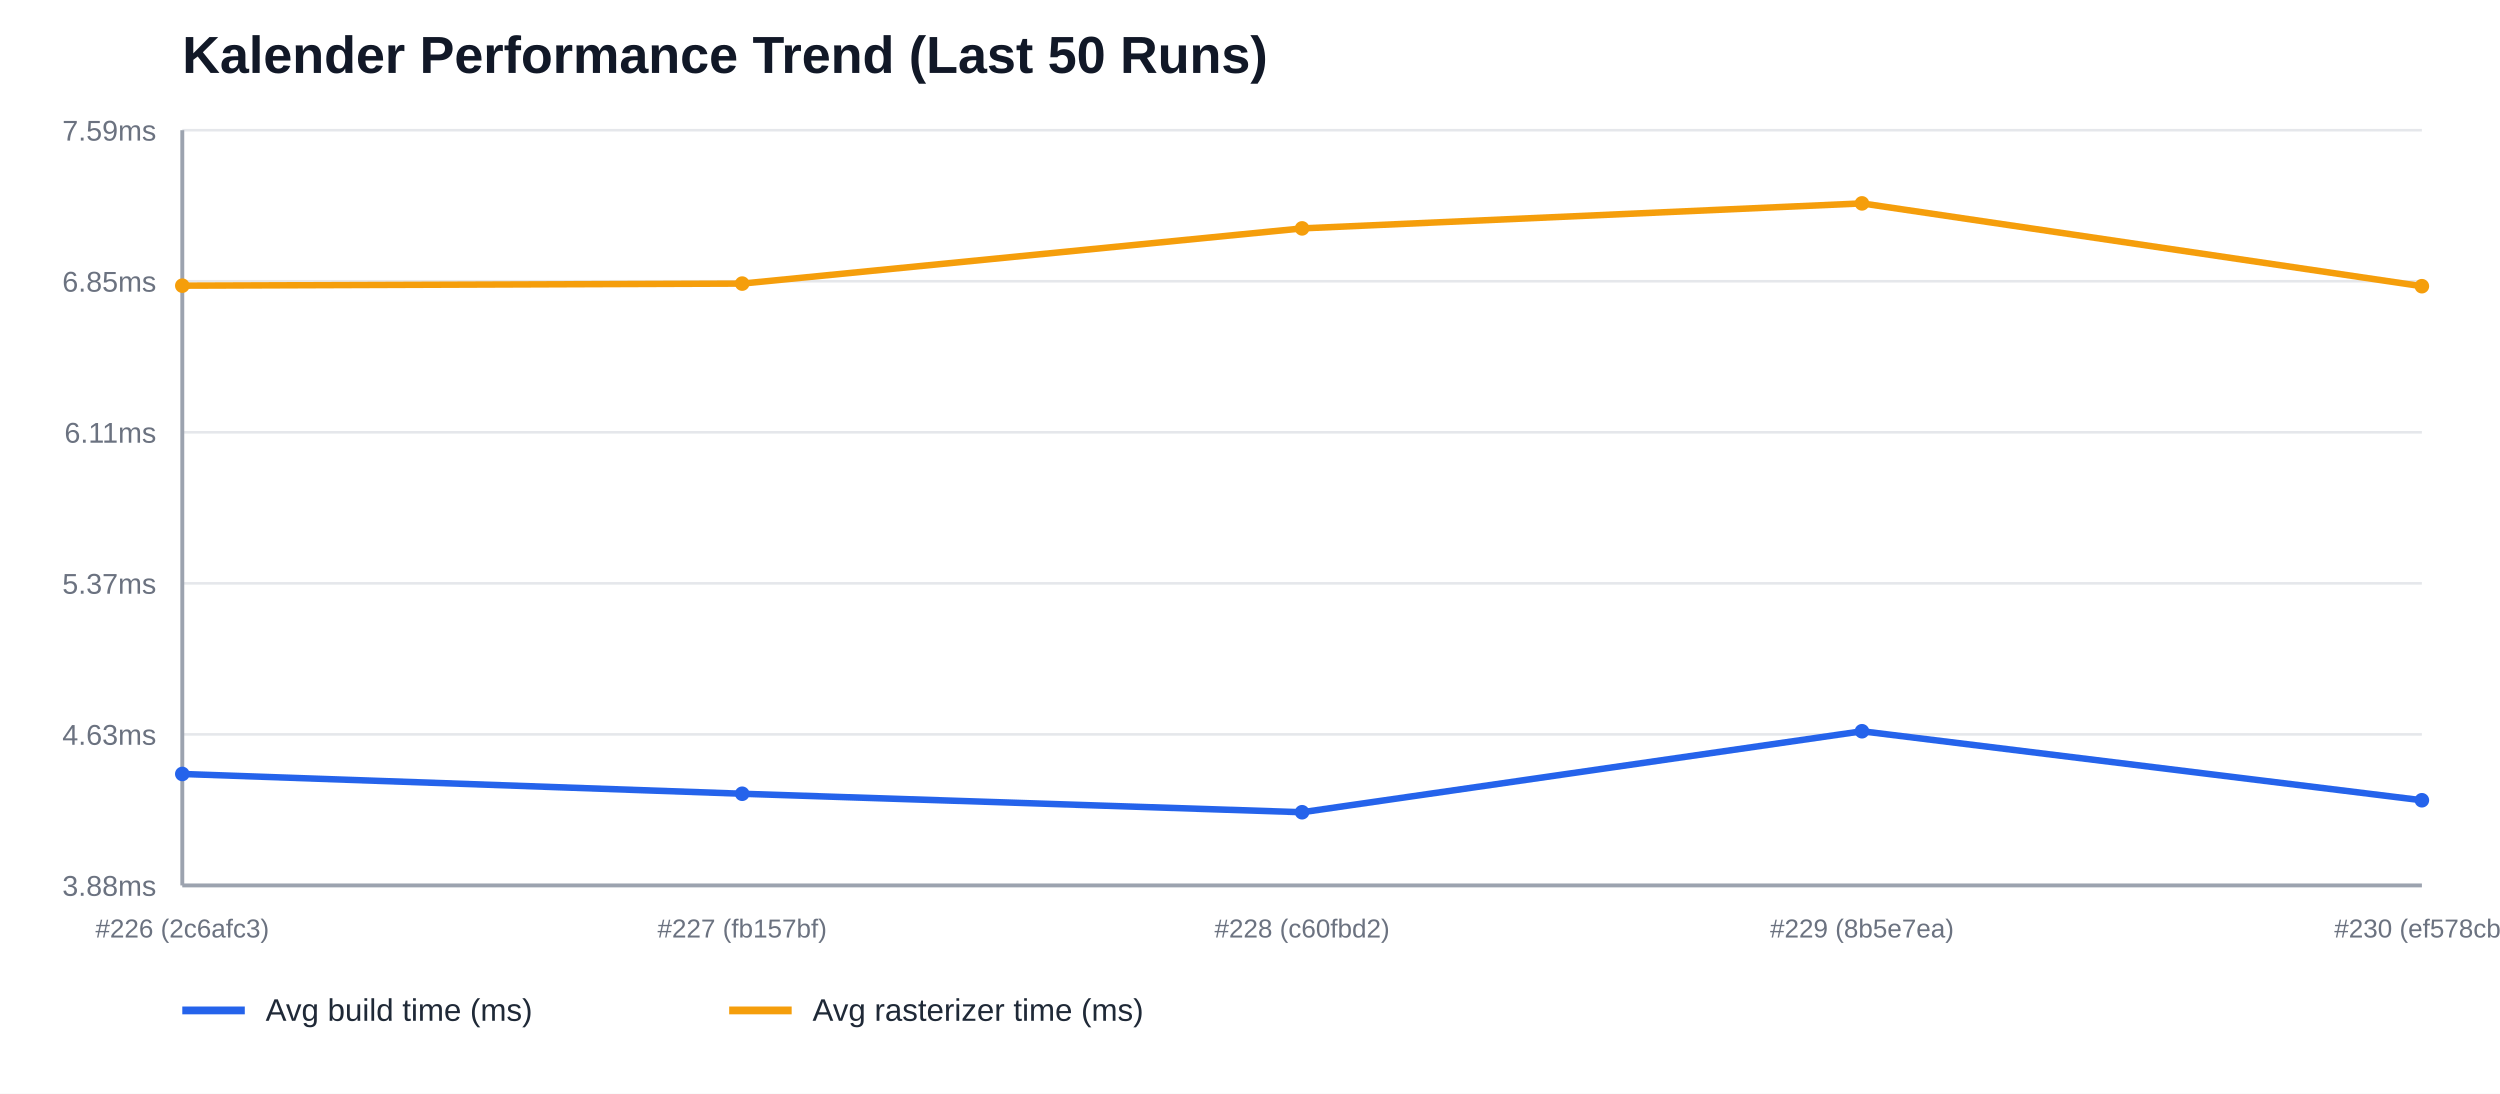
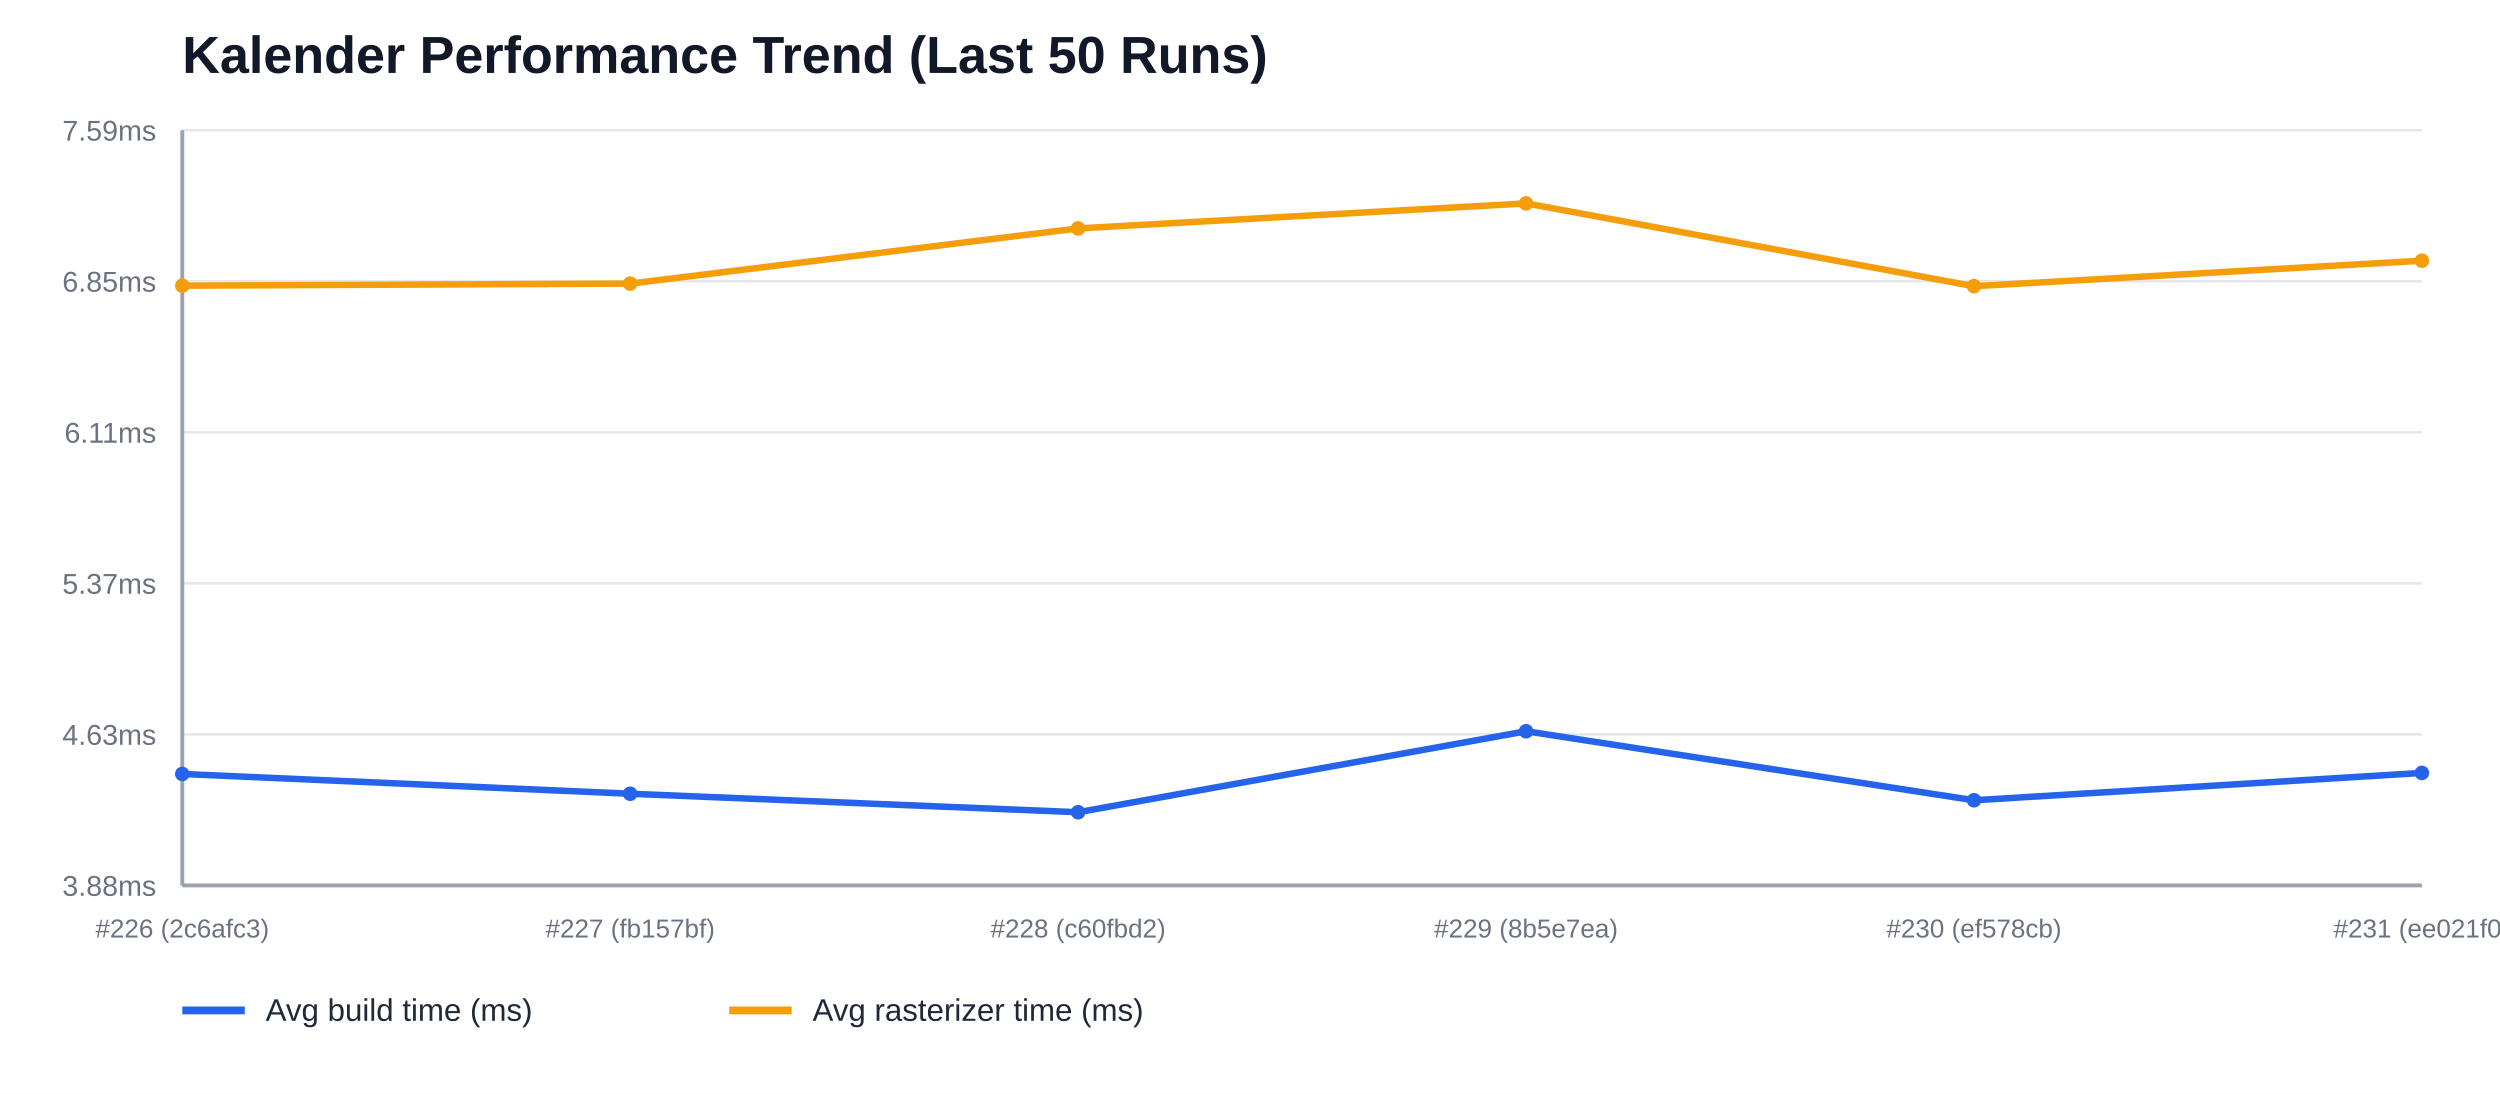
<svg xmlns="http://www.w3.org/2000/svg" width="960" height="420" viewBox="0 0 960 420">
  <rect width="100%" height="100%" fill="#ffffff" />
  <text x="70" y="28" font-family="Arial, sans-serif" font-size="20" font-weight="600" fill="#111827">Kalender Performance Trend (Last 50 Runs)</text>
  <line x1="70" y1="340.0" x2="930" y2="340.0" stroke="#e5e7eb" stroke-width="1" />
  <text x="60" y="344.0" text-anchor="end" font-family="Arial, sans-serif" font-size="11" fill="#6b7280">3.88ms</text>
  <line x1="70" y1="282.0" x2="930" y2="282.0" stroke="#e5e7eb" stroke-width="1" />
  <text x="60" y="286.0" text-anchor="end" font-family="Arial, sans-serif" font-size="11" fill="#6b7280">4.63ms</text>
  <line x1="70" y1="224.0" x2="930" y2="224.0" stroke="#e5e7eb" stroke-width="1" />
  <text x="60" y="228.0" text-anchor="end" font-family="Arial, sans-serif" font-size="11" fill="#6b7280">5.37ms</text>
  <line x1="70" y1="166.0" x2="930" y2="166.0" stroke="#e5e7eb" stroke-width="1" />
  <text x="60" y="170.0" text-anchor="end" font-family="Arial, sans-serif" font-size="11" fill="#6b7280">6.11ms</text>
  <line x1="70" y1="108.0" x2="930" y2="108.0" stroke="#e5e7eb" stroke-width="1" />
  <text x="60" y="112.0" text-anchor="end" font-family="Arial, sans-serif" font-size="11" fill="#6b7280">6.85ms</text>
  <line x1="70" y1="50.0" x2="930" y2="50.0" stroke="#e5e7eb" stroke-width="1" />
  <text x="60" y="54.0" text-anchor="end" font-family="Arial, sans-serif" font-size="11" fill="#6b7280">7.59ms</text>
  <line x1="70" y1="340" x2="930" y2="340" stroke="#9ca3af" stroke-width="1.5" />
  <line x1="70" y1="50" x2="70" y2="340" stroke="#9ca3af" stroke-width="1.5" />
-   <polyline points="70.0,297.2 285.0,304.8 500.0,311.9 715.0,280.8 930.0,307.3" fill="none" stroke="#2563eb" stroke-width="2.5" stroke-linecap="round" stroke-linejoin="round" />
+   <polyline points="70.0,297.2 242.0,304.8 414.0,311.9 586.0,280.8 758.0,307.3 930.0,296.8" fill="none" stroke="#2563eb" stroke-width="2.5" stroke-linecap="round" stroke-linejoin="round" />
  <circle cx="70.0" cy="297.2" r="2.8" fill="#2563eb" />
-   <circle cx="285.0" cy="304.8" r="2.8" fill="#2563eb" />
-   <circle cx="500.0" cy="311.9" r="2.8" fill="#2563eb" />
-   <circle cx="715.0" cy="280.8" r="2.8" fill="#2563eb" />
-   <circle cx="930.0" cy="307.3" r="2.8" fill="#2563eb" />
-   <polyline points="70.0,109.7 285.0,108.9 500.0,87.7 715.0,78.1 930.0,109.9" fill="none" stroke="#f59e0b" stroke-width="2.5" stroke-linecap="round" stroke-linejoin="round" />
+   <circle cx="242.0" cy="304.8" r="2.8" fill="#2563eb" />
+   <circle cx="414.0" cy="311.9" r="2.8" fill="#2563eb" />
+   <circle cx="586.0" cy="280.8" r="2.8" fill="#2563eb" />
+   <circle cx="758.0" cy="307.3" r="2.8" fill="#2563eb" />
+   <circle cx="930.0" cy="296.8" r="2.8" fill="#2563eb" />
+   <polyline points="70.0,109.7 242.0,108.9 414.0,87.7 586.0,78.1 758.0,109.9 930.0,100.1" fill="none" stroke="#f59e0b" stroke-width="2.5" stroke-linecap="round" stroke-linejoin="round" />
  <circle cx="70.0" cy="109.7" r="2.8" fill="#f59e0b" />
-   <circle cx="285.0" cy="108.9" r="2.8" fill="#f59e0b" />
-   <circle cx="500.0" cy="87.7" r="2.8" fill="#f59e0b" />
-   <circle cx="715.0" cy="78.1" r="2.8" fill="#f59e0b" />
-   <circle cx="930.0" cy="109.9" r="2.8" fill="#f59e0b" />
+   <circle cx="242.0" cy="108.9" r="2.8" fill="#f59e0b" />
+   <circle cx="414.0" cy="87.7" r="2.8" fill="#f59e0b" />
+   <circle cx="586.0" cy="78.1" r="2.8" fill="#f59e0b" />
+   <circle cx="758.0" cy="109.9" r="2.8" fill="#f59e0b" />
+   <circle cx="930.0" cy="100.1" r="2.8" fill="#f59e0b" />
  <text x="70.0" y="360" text-anchor="middle" font-family="Arial, sans-serif" font-size="10" fill="#6b7280">#226 (2c6afc3)</text>
-   <text x="285.0" y="360" text-anchor="middle" font-family="Arial, sans-serif" font-size="10" fill="#6b7280">#227 (fb157bf)</text>
-   <text x="500.0" y="360" text-anchor="middle" font-family="Arial, sans-serif" font-size="10" fill="#6b7280">#228 (c60fbd2)</text>
-   <text x="715.0" y="360" text-anchor="middle" font-family="Arial, sans-serif" font-size="10" fill="#6b7280">#229 (8b5e7ea)</text>
-   <text x="930.0" y="360" text-anchor="middle" font-family="Arial, sans-serif" font-size="10" fill="#6b7280">#230 (ef578cb)</text>
+   <text x="242.0" y="360" text-anchor="middle" font-family="Arial, sans-serif" font-size="10" fill="#6b7280">#227 (fb157bf)</text>
+   <text x="414.0" y="360" text-anchor="middle" font-family="Arial, sans-serif" font-size="10" fill="#6b7280">#228 (c60fbd2)</text>
+   <text x="586.0" y="360" text-anchor="middle" font-family="Arial, sans-serif" font-size="10" fill="#6b7280">#229 (8b5e7ea)</text>
+   <text x="758.0" y="360" text-anchor="middle" font-family="Arial, sans-serif" font-size="10" fill="#6b7280">#230 (ef578cb)</text>
+   <text x="930.0" y="360" text-anchor="middle" font-family="Arial, sans-serif" font-size="10" fill="#6b7280">#231 (ee021f0)</text>
  <line x1="70" y1="388" x2="94" y2="388" stroke="#2563eb" stroke-width="3" />
  <text x="102" y="392" font-family="Arial, sans-serif" font-size="12" fill="#1f2937">Avg build time (ms)</text>
  <line x1="280" y1="388" x2="304" y2="388" stroke="#f59e0b" stroke-width="3" />
  <text x="312" y="392" font-family="Arial, sans-serif" font-size="12" fill="#1f2937">Avg rasterizer time (ms)</text>
</svg>
